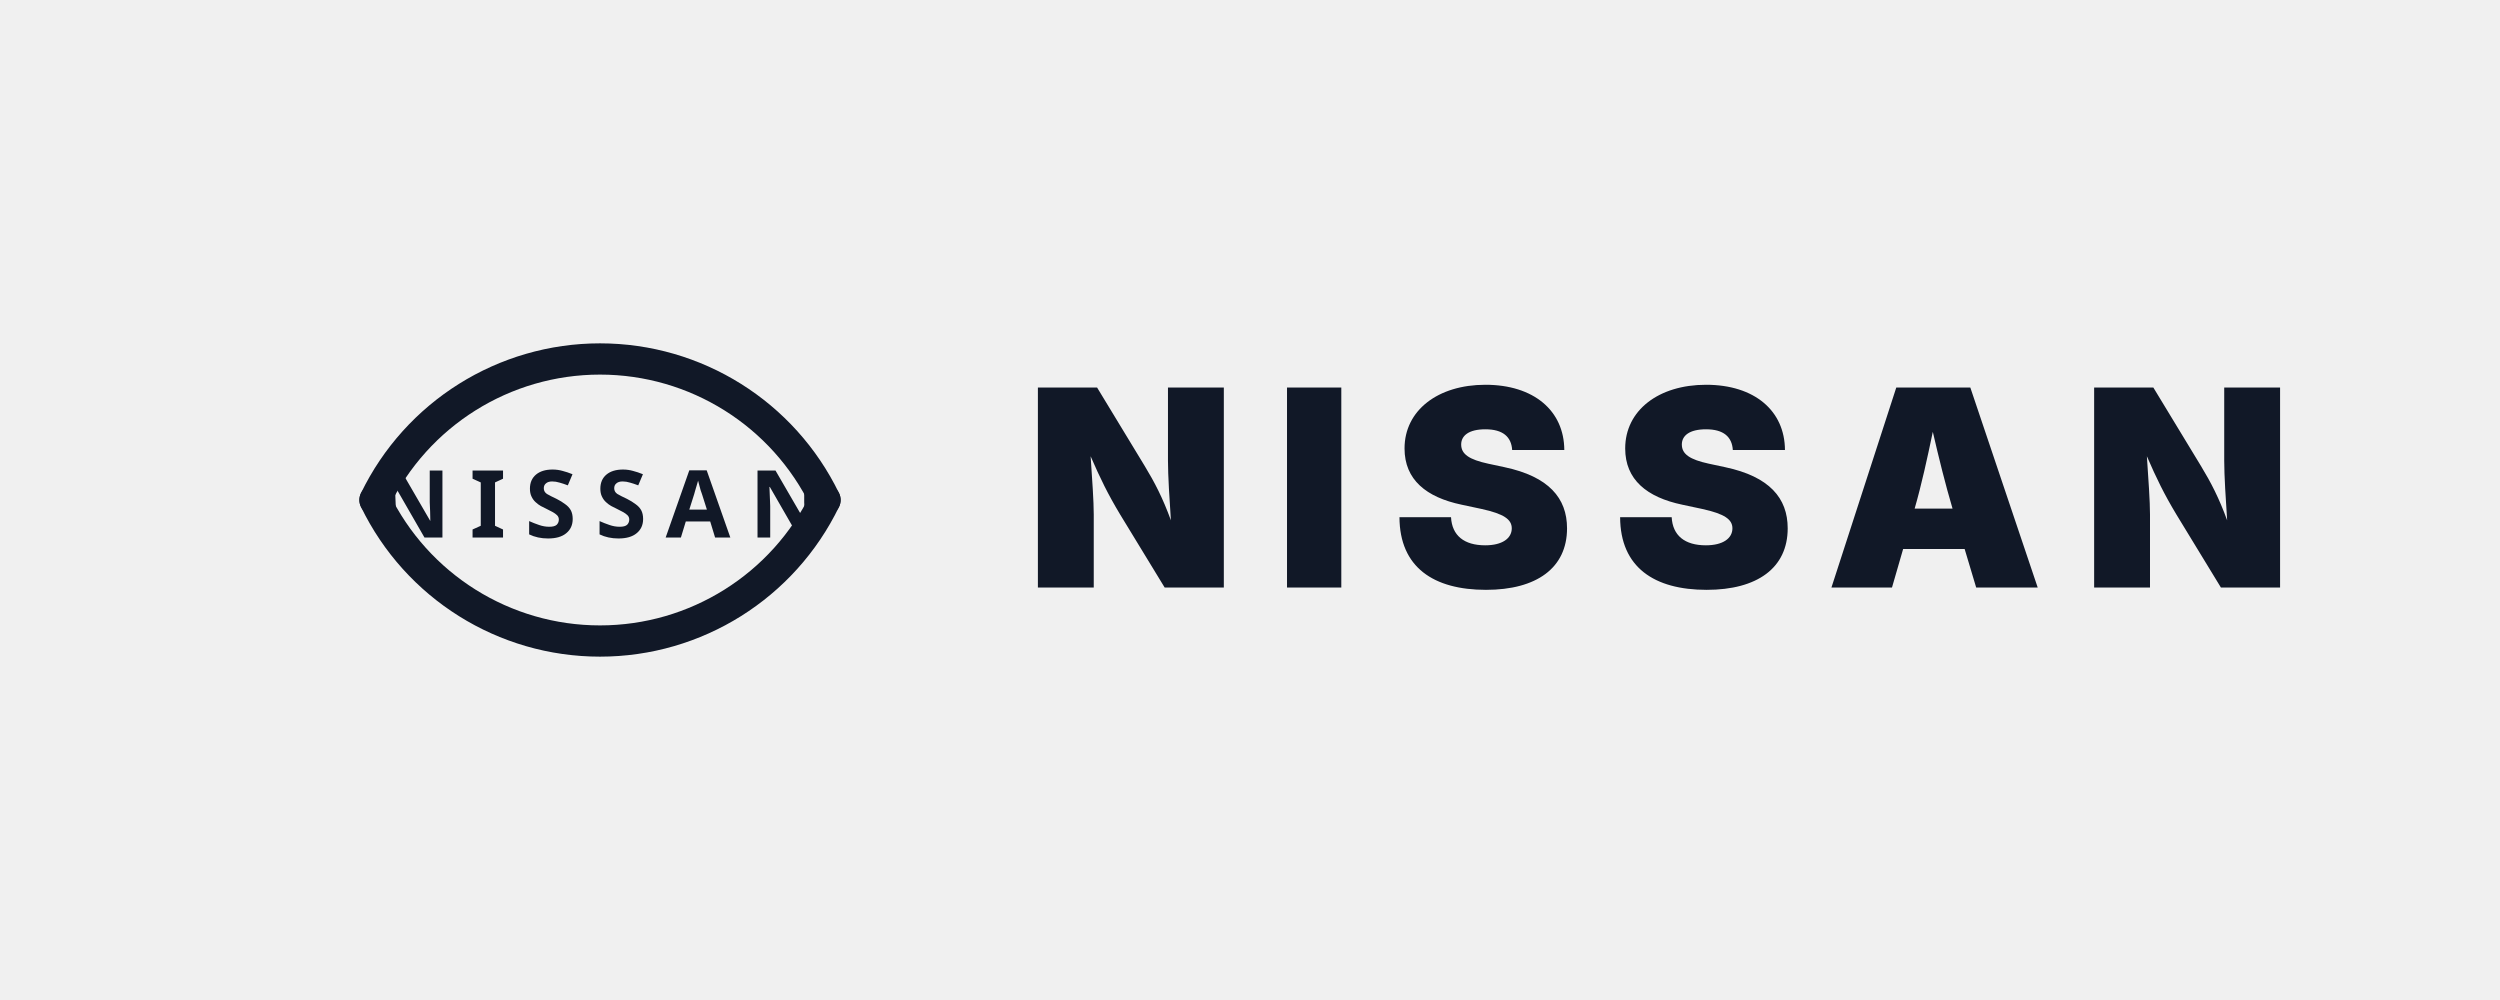
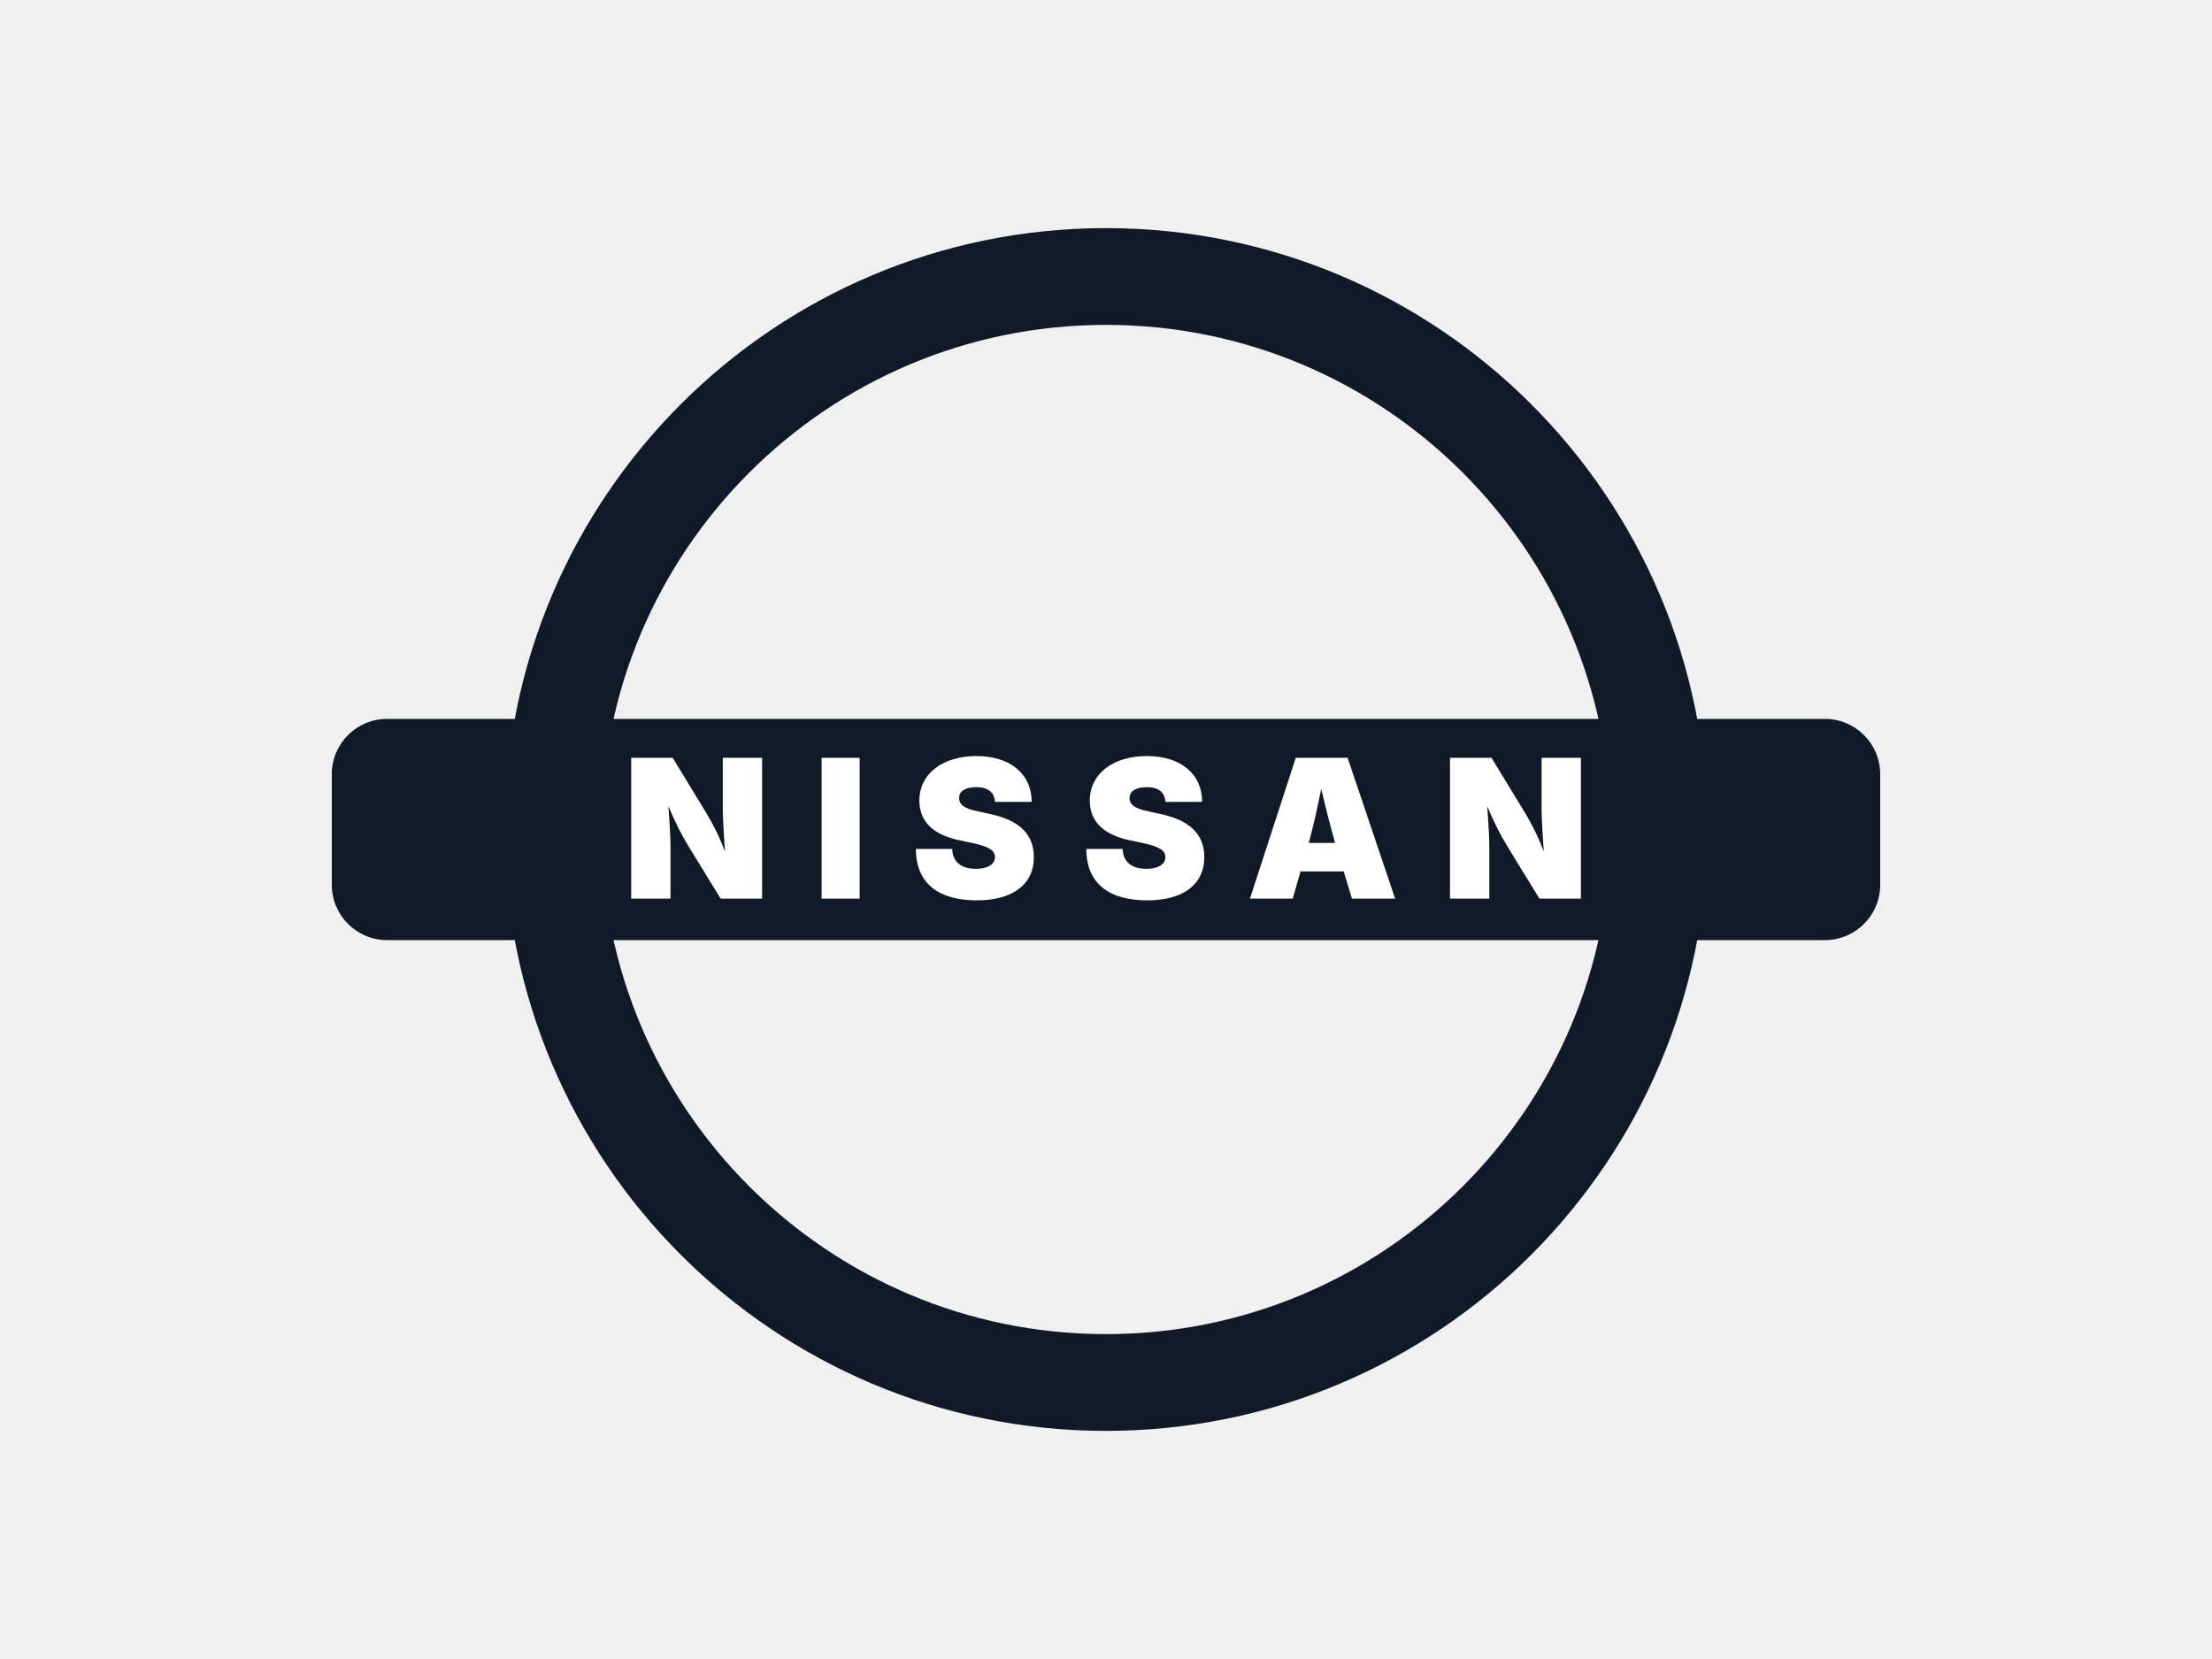
- <svg xmlns="http://www.w3.org/2000/svg" viewBox="0 0 200 80" width="200" height="80" fill="none">
-   <g transform="translate(18, 16)">
-     <path d="M 12 24 A 20 20 0 0 1 48 24" stroke="#111827" stroke-width="2.5" fill="none" stroke-linecap="round" />
-     <path d="M 12 24 A 20 20 0 0 0 48 24" stroke="#111827" stroke-width="2.5" fill="none" stroke-linecap="round" />
-     <text x="30" y="27" text-anchor="middle" font-family="'Outfit', sans-serif" font-weight="900" font-size="7.5" letter-spacing="1.5" fill="#111827">NISSAN</text>
+ <svg xmlns="http://www.w3.org/2000/svg" viewBox="0 0 80 60" width="80" height="60" fill="none">
+   <g transform="translate(10, 3)">
+     <path d="M 10 27 A 20 20 0 0 1 50 27" stroke="#111827" stroke-width="3.5" fill="none" stroke-linecap="round" />
+     <path d="M 10 27 A 20 20 0 0 0 50 27" stroke="#111827" stroke-width="3.5" fill="none" stroke-linecap="round" />
+     <rect x="2" y="23" width="56" height="8" rx="2" fill="#111827" />
+     <text x="30" y="29.5" text-anchor="middle" font-family="'Outfit', 'Inter', sans-serif" font-weight="900" font-size="7" letter-spacing="1.5" fill="#FFFFFF">NISSAN</text>
  </g>
-   <text x="82" y="47" font-family="'Outfit', 'Inter', sans-serif" font-weight="900" font-size="22" letter-spacing="3" fill="#111827">NISSAN</text>
</svg>
